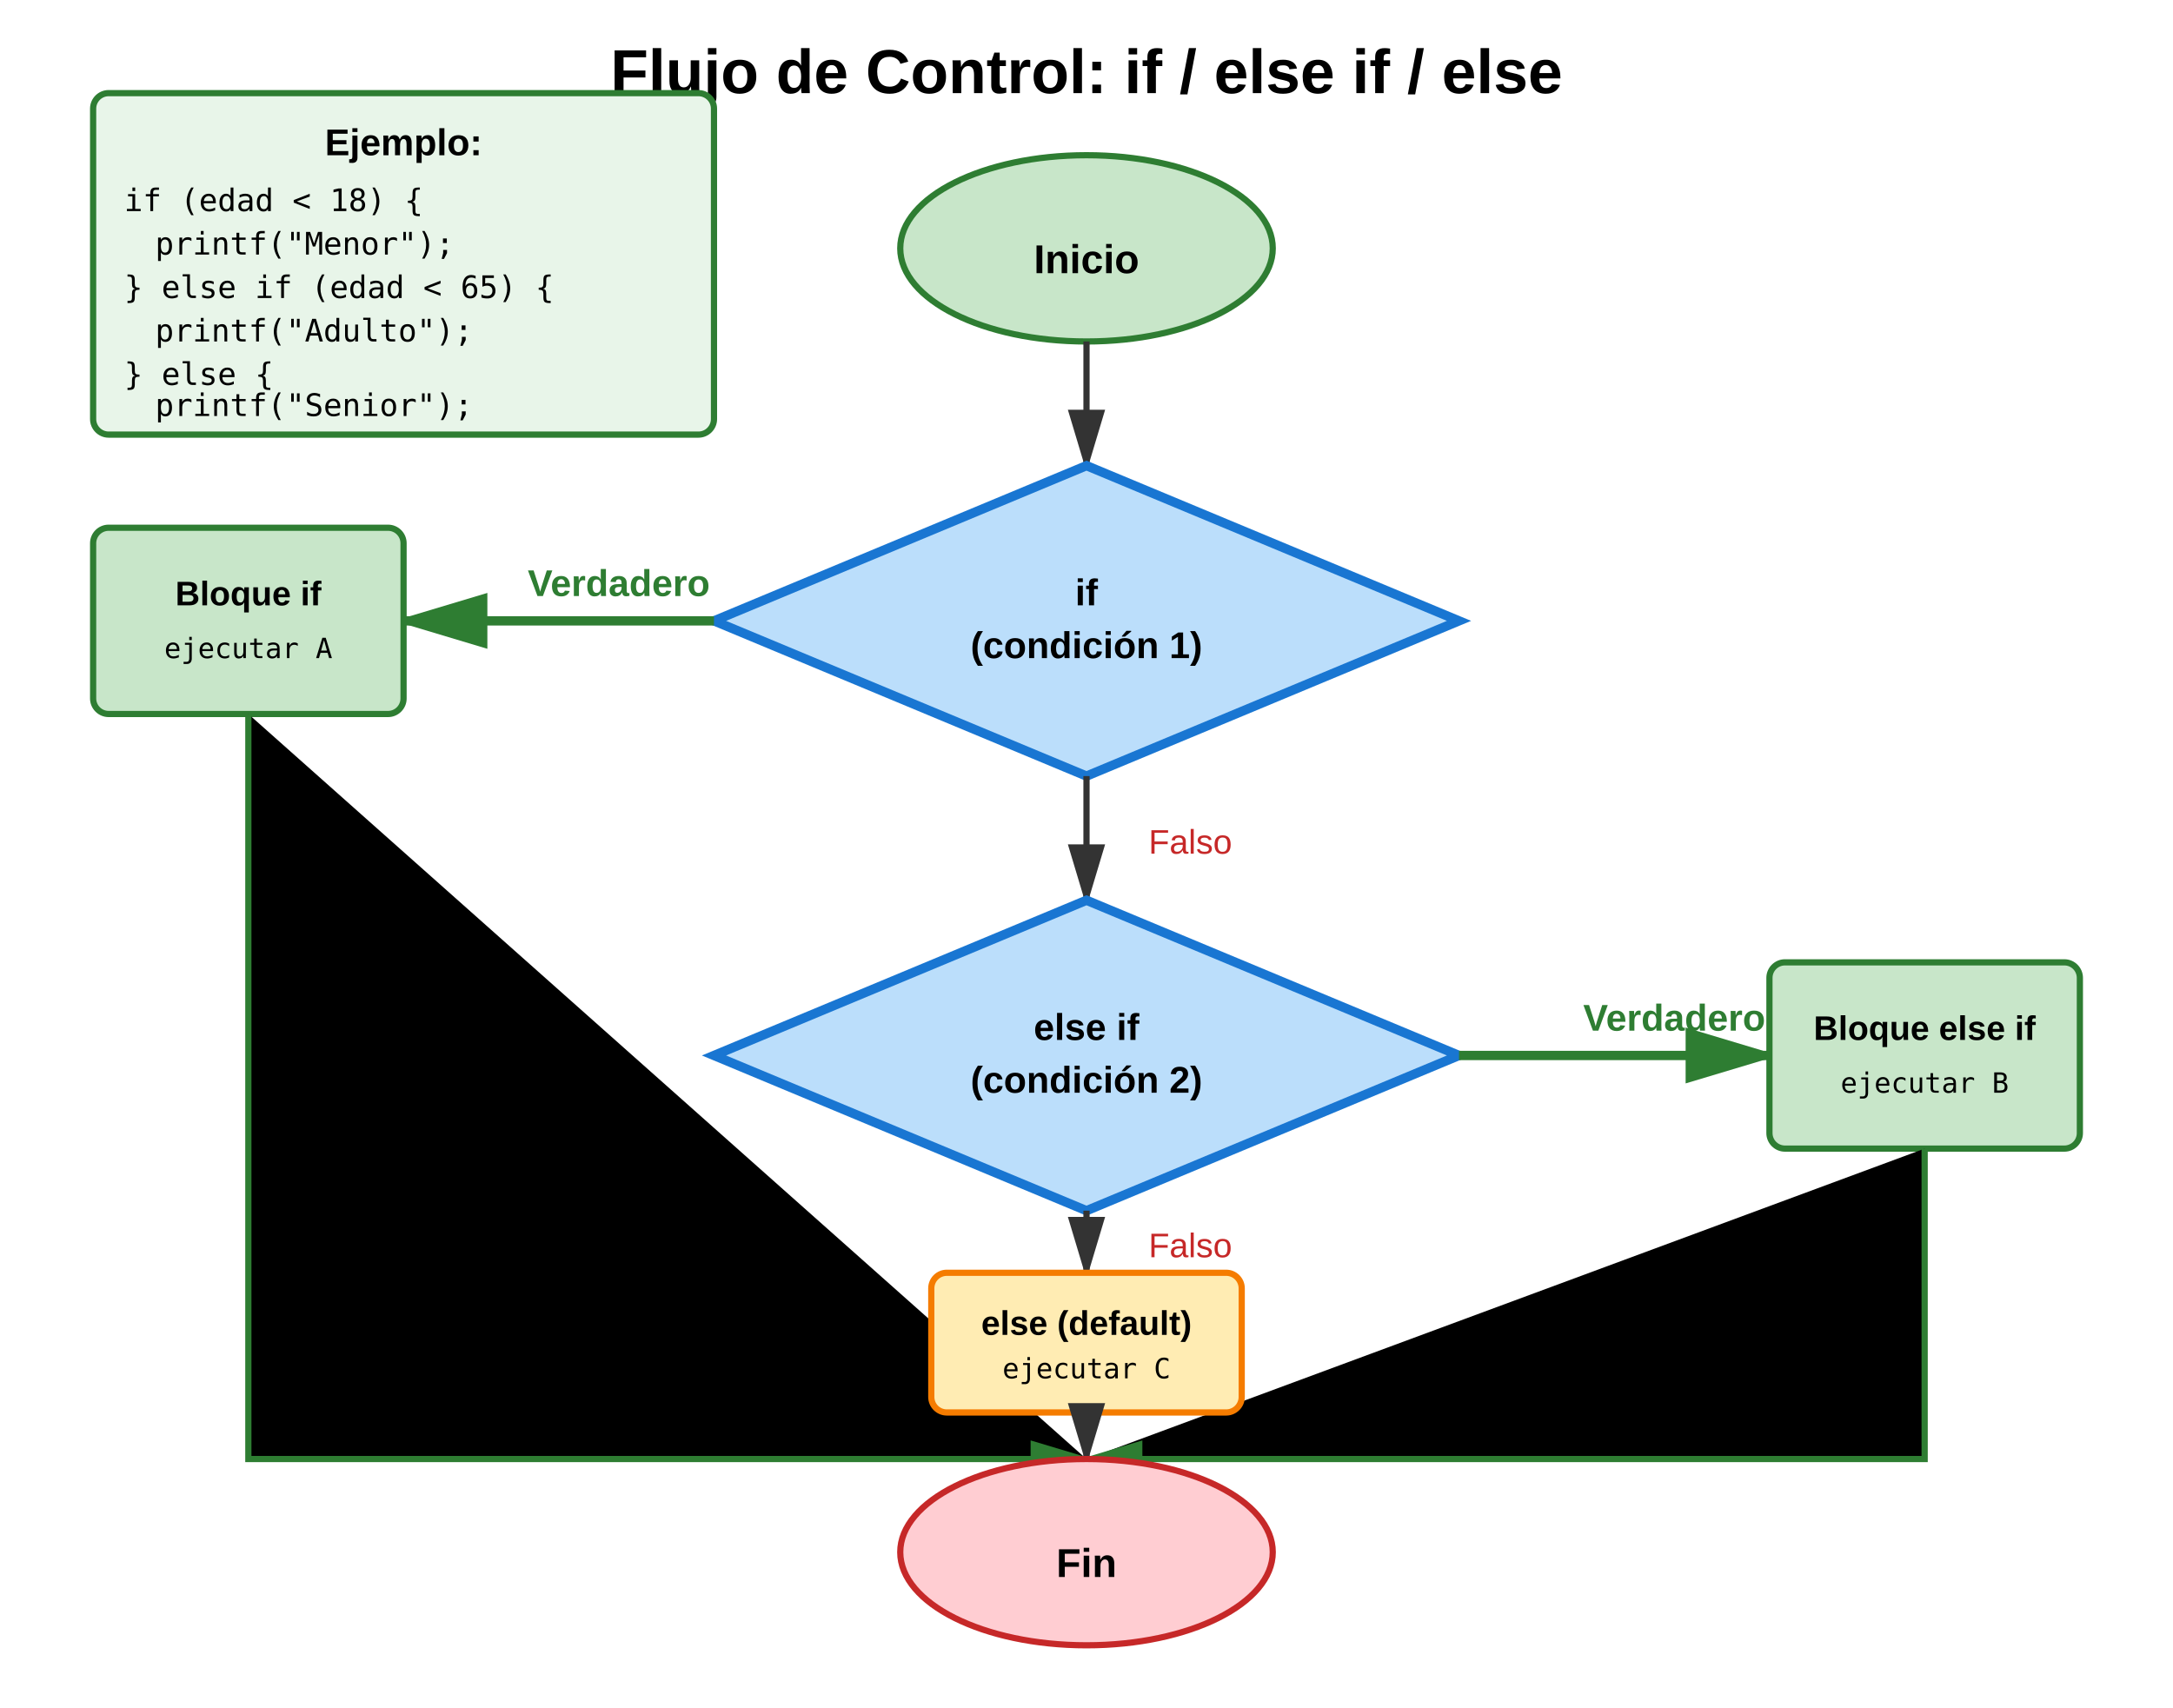
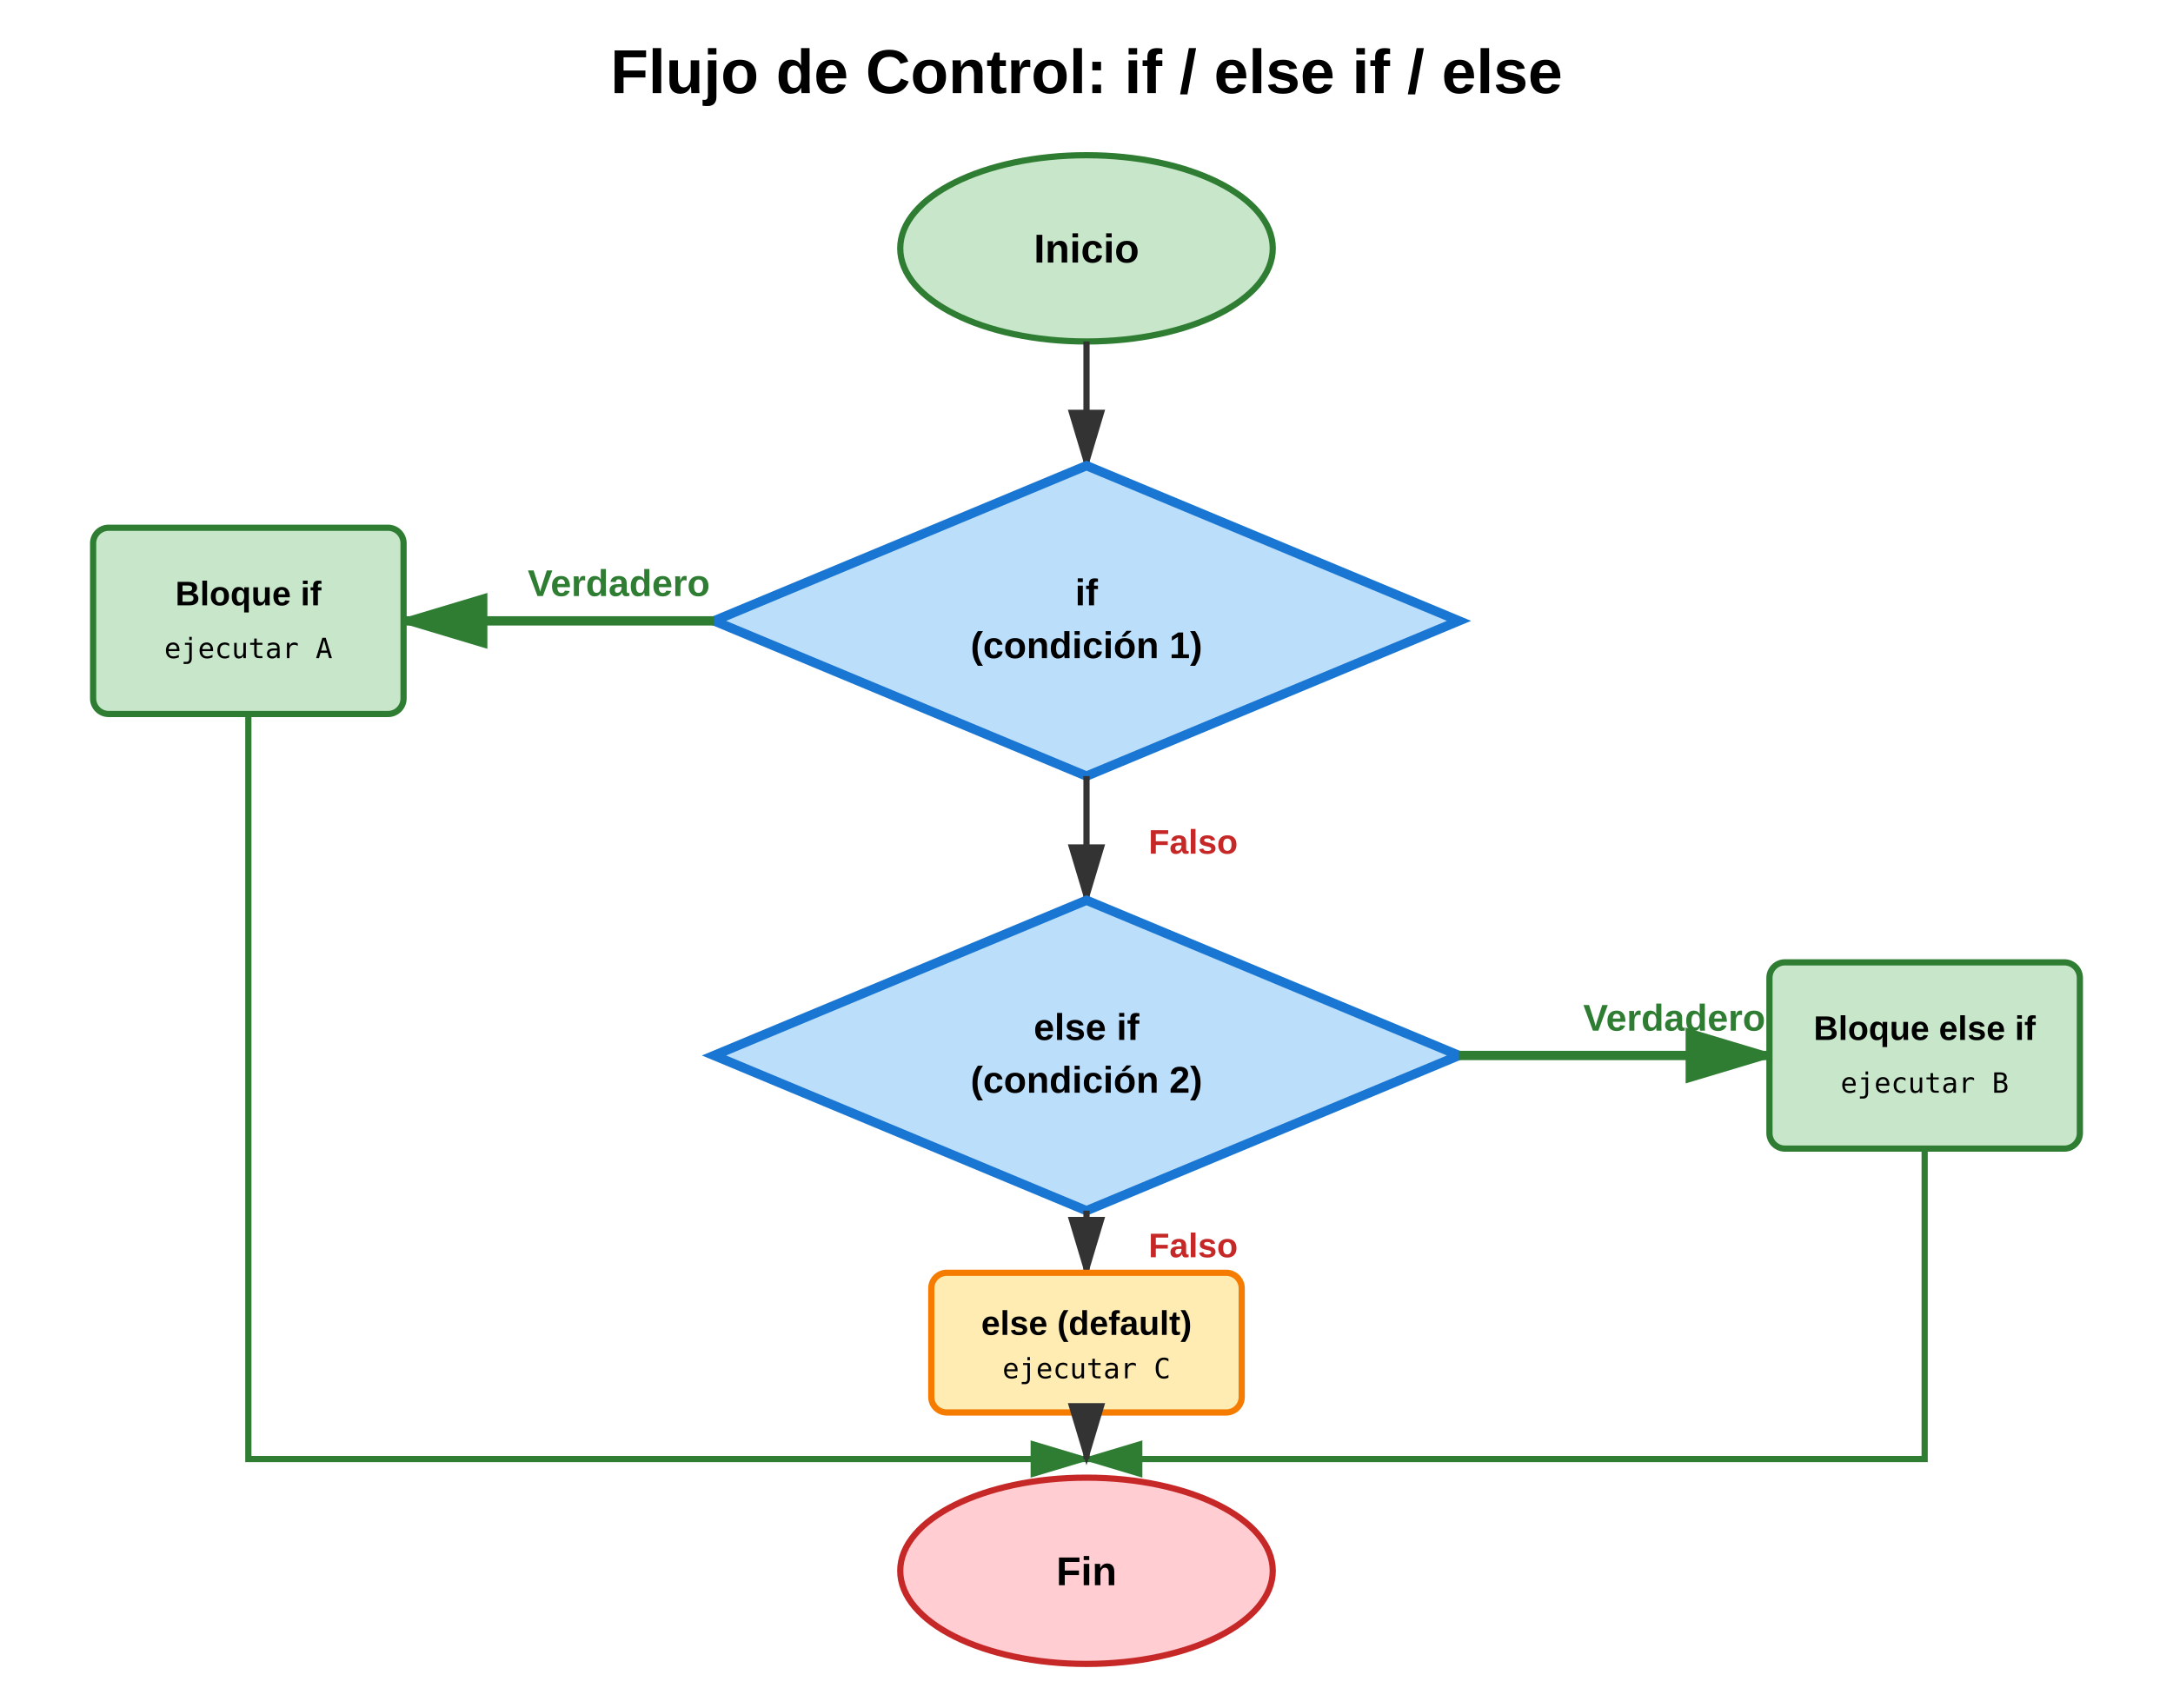
- <svg xmlns="http://www.w3.org/2000/svg" viewBox="0 0 700 550">
-   <text x="350" y="30" font-family="Arial, sans-serif" font-size="20" font-weight="bold" text-anchor="middle">
+ <svg xmlns="http://www.w3.org/2000/svg" viewBox="0 0 700 550" version="1.1" id="svg25">
+   <text x="350" y="30" font-family="Arial, sans-serif" font-size="20" font-weight="bold" text-anchor="middle" id="text1">
    Flujo de Control: if / else if / else
  </text>
-   <g id="inicio">
-     <ellipse cx="350" cy="80" rx="60" ry="30" fill="#C8E6C9" stroke="#2E7D32" stroke-width="2" />
-     <text x="350" y="88" font-family="Arial, sans-serif" font-size="13" text-anchor="middle" font-weight="bold">
-       Inicio
-     </text>
-   </g>
-   <path d="M 350 110 L 350 150" stroke="#333" stroke-width="2" marker-end="url(#arrow)" />
+   <ellipse cx="350" cy="80" rx="60" ry="30" fill="#c8e6c9" stroke="#2e7d32" stroke-width="2" id="ellipse1" />
+   <text x="350" y="84.577" font-family="Arial, sans-serif" font-size="13px" text-anchor="middle" font-weight="bold" id="text2">Inicio</text>
+   <path d="M 350 110 L 350 150" stroke="#333" stroke-width="2" marker-end="url(#arrow)" id="path2" />
  <g id="condicion1">
-     <polygon points="350,150 470,200 350,250 230,200" fill="#BBDEFB" stroke="#1976D2" stroke-width="3" />
-     <text x="350" y="195" font-family="Arial, sans-serif" font-size="12" text-anchor="middle" font-weight="bold">
+     <polygon points="350,150 470,200 350,250 230,200" fill="#BBDEFB" stroke="#1976D2" stroke-width="3" id="polygon2" />
+     <text x="350" y="195" font-family="Arial, sans-serif" font-size="12" text-anchor="middle" font-weight="bold" id="text3">
      if
    </text>
-     <text x="350" y="212" font-family="Arial, sans-serif" font-size="12" text-anchor="middle" font-weight="bold">
+     <text x="350" y="212" font-family="Arial, sans-serif" font-size="12" text-anchor="middle" font-weight="bold" id="text4">
      (condición 1)
    </text>
  </g>
-   <path d="M 230 200 L 130 200" stroke="#2E7D32" stroke-width="3" marker-end="url(#arrow-green)" />
-   <text x="170" y="192" font-family="Arial, sans-serif" font-size="12" font-weight="bold" fill="#2E7D32">
+   <path d="M 230 200 L 130 200" stroke="#2E7D32" stroke-width="3" marker-end="url(#arrow-green)" id="path4" />
+   <text x="170" y="192" font-family="Arial, sans-serif" font-size="12" font-weight="bold" fill="#2E7D32" id="text5">
    Verdadero
  </text>
  <g id="bloque-if">
-     <rect x="30" y="170" width="100" height="60" fill="#C8E6C9" stroke="#2E7D32" stroke-width="2" rx="5" />
-     <text x="80" y="195" font-family="Arial, sans-serif" font-size="11" text-anchor="middle" font-weight="bold">
+     <rect x="30" y="170" width="100" height="60" fill="#C8E6C9" stroke="#2E7D32" stroke-width="2" rx="5" id="rect5" />
+     <text x="80" y="195" font-family="Arial, sans-serif" font-size="11" text-anchor="middle" font-weight="bold" id="text6">
      Bloque if
    </text>
-     <text x="80" y="212" font-family="monospace" font-size="9" text-anchor="middle">
+     <text x="80" y="212" font-family="monospace" font-size="9" text-anchor="middle" id="text7">
      ejecutar A
    </text>
  </g>
-   <path d="M 80 230 L 80 470 L 350 470" stroke="#2E7D32" stroke-width="2" marker-end="url(#arrow-green)" />
-   <path d="M 350 250 L 350 290" stroke="#333" stroke-width="2" marker-end="url(#arrow)" />
-   <text x="370" y="275" font-family="Arial, sans-serif" font-size="11" fill="#C62828">
+   <path d="M 80 230 L 80 470 L 350 470" stroke="#2E7D32" stroke-width="2" marker-end="url(#arrow-green)" id="path7" style="fill:none" />
+   <path d="M 350 250 L 350 290" stroke="#333" stroke-width="2" marker-end="url(#arrow)" id="path8" />
+   <text x="370" y="275" font-family="Arial, sans-serif" font-size="11" fill="#C62828" id="text8" style="-inkscape-font-specification:'Arial, sans-serif, Bold';font-family:Arial, sans-serif;font-weight:bold;font-style:normal;font-stretch:normal;font-variant:normal;font-size:11px;font-variant-ligatures:normal;font-variant-caps:normal;font-variant-numeric:normal;font-variant-east-asian:normal">
    Falso
  </text>
  <g id="condicion2">
-     <polygon points="350,290 470,340 350,390 230,340" fill="#BBDEFB" stroke="#1976D2" stroke-width="3" />
-     <text x="350" y="335" font-family="Arial, sans-serif" font-size="12" text-anchor="middle" font-weight="bold">
+     <polygon points="350,290 470,340 350,390 230,340" fill="#BBDEFB" stroke="#1976D2" stroke-width="3" id="polygon8" />
+     <text x="350" y="335" font-family="Arial, sans-serif" font-size="12" text-anchor="middle" font-weight="bold" id="text9">
      else if
    </text>
-     <text x="350" y="352" font-family="Arial, sans-serif" font-size="12" text-anchor="middle" font-weight="bold">
+     <text x="350" y="352" font-family="Arial, sans-serif" font-size="12" text-anchor="middle" font-weight="bold" id="text10">
      (condición 2)
    </text>
  </g>
-   <path d="M 470 340 L 570 340" stroke="#2E7D32" stroke-width="3" marker-end="url(#arrow-green)" />
-   <text x="510" y="332" font-family="Arial, sans-serif" font-size="12" font-weight="bold" fill="#2E7D32">
+   <path d="M 470 340 L 570 340" stroke="#2E7D32" stroke-width="3" marker-end="url(#arrow-green)" id="path10" />
+   <text x="510" y="332" font-family="Arial, sans-serif" font-size="12" font-weight="bold" fill="#2E7D32" id="text11">
    Verdadero
  </text>
  <g id="bloque-else-if">
-     <rect x="570" y="310" width="100" height="60" fill="#C8E6C9" stroke="#2E7D32" stroke-width="2" rx="5" />
-     <text x="620" y="335" font-family="Arial, sans-serif" font-size="11" text-anchor="middle" font-weight="bold">
+     <rect x="570" y="310" width="100" height="60" fill="#C8E6C9" stroke="#2E7D32" stroke-width="2" rx="5" id="rect11" />
+     <text x="620" y="335" font-family="Arial, sans-serif" font-size="11" text-anchor="middle" font-weight="bold" id="text12">
      Bloque else if
    </text>
-     <text x="620" y="352" font-family="monospace" font-size="9" text-anchor="middle">
+     <text x="620" y="352" font-family="monospace" font-size="9" text-anchor="middle" id="text13">
      ejecutar B
    </text>
  </g>
-   <path d="M 620 370 L 620 470 L 350 470" stroke="#2E7D32" stroke-width="2" marker-end="url(#arrow-green)" />
-   <path d="M 350 390 L 350 410" stroke="#333" stroke-width="2" marker-end="url(#arrow)" />
-   <text x="370" y="405" font-family="Arial, sans-serif" font-size="11" fill="#C62828">
+   <path d="M 620 370 L 620 470 L 350 470" stroke="#2E7D32" stroke-width="2" marker-end="url(#arrow-green)" id="path13" style="fill:none" />
+   <path d="M 350 390 L 350 410" stroke="#333" stroke-width="2" marker-end="url(#arrow)" id="path14" />
+   <text x="370" y="405" font-family="Arial, sans-serif" font-size="11" fill="#C62828" id="text14" style="-inkscape-font-specification:'Arial, sans-serif, Bold';font-family:Arial, sans-serif;font-weight:bold;font-style:normal;font-stretch:normal;font-variant:normal;font-size:11px;font-variant-ligatures:normal;font-variant-caps:normal;font-variant-numeric:normal;font-variant-east-asian:normal">
    Falso
  </text>
  <g id="bloque-else">
-     <rect x="300" y="410" width="100" height="45" fill="#FFECB3" stroke="#F57C00" stroke-width="2" rx="5" />
-     <text x="350" y="430" font-family="Arial, sans-serif" font-size="11" text-anchor="middle" font-weight="bold">
+     <rect x="300" y="410" width="100" height="45" fill="#FFECB3" stroke="#F57C00" stroke-width="2" rx="5" id="rect14" />
+     <text x="350" y="430" font-family="Arial, sans-serif" font-size="11" text-anchor="middle" font-weight="bold" id="text15">
      else (default)
    </text>
-     <text x="350" y="444" font-family="monospace" font-size="9" text-anchor="middle">
+     <text x="350" y="444" font-family="monospace" font-size="9" text-anchor="middle" id="text16">
      ejecutar C
    </text>
  </g>
-   <path d="M 350 455 L 350 470" stroke="#333" stroke-width="2" marker-end="url(#arrow)" />
+   <path d="M 350 455 L 350 470" stroke="#333" stroke-width="2" marker-end="url(#arrow)" id="path16" />
  <g id="fin">
-     <ellipse cx="350" cy="500" rx="60" ry="30" fill="#FFCDD2" stroke="#C62828" stroke-width="2" />
-     <text x="350" y="508" font-family="Arial, sans-serif" font-size="13" text-anchor="middle" font-weight="bold">
-       Fin
-     </text>
+     <ellipse cx="350" cy="506" rx="60" ry="30" fill="#ffcdd2" stroke="#c62828" stroke-width="2" id="ellipse16" />
+     <text x="350" y="510.653" font-family="Arial, sans-serif" font-size="13px" text-anchor="middle" font-weight="bold" id="text17">Fin</text>
  </g>
-   <g id="ejemplo">
-     <rect x="30" y="30" width="200" height="110" fill="#E8F5E9" stroke="#2E7D32" stroke-width="2" rx="5" />
-     <text x="130" y="50" font-family="Arial, sans-serif" font-size="12" font-weight="bold" text-anchor="middle">
-       Ejemplo:
-     </text>
-     <text x="40" y="68" font-family="monospace" font-size="10">
-       if (edad &lt; 18) {
-     </text>
-     <text x="50" y="82" font-family="monospace" font-size="10">
-       printf("Menor");
-     </text>
-     <text x="40" y="96" font-family="monospace" font-size="10">
-       } else if (edad &lt; 65) {
-     </text>
-     <text x="50" y="110" font-family="monospace" font-size="10">
-       printf("Adulto");
-     </text>
-     <text x="40" y="124" font-family="monospace" font-size="10">
-       } else {
-     </text>
-     <text x="50" y="134" font-family="monospace" font-size="10">
-       printf("Senior");
-     </text>
-   </g>
-   <defs>
+   <g id="ejemplo" />
+   <defs id="defs25">
    <marker id="arrow" markerWidth="10" markerHeight="10" refX="9" refY="3" orient="auto">
-       <polygon points="0 0, 10 3, 0 6" fill="#333" />
+       <polygon points="0 0, 10 3, 0 6" fill="#333" id="polygon24" />
    </marker>
    <marker id="arrow-green" markerWidth="10" markerHeight="10" refX="9" refY="3" orient="auto">
-       <polygon points="0 0, 10 3, 0 6" fill="#2E7D32" />
+       <polygon points="0 0, 10 3, 0 6" fill="#2E7D32" id="polygon25" />
    </marker>
  </defs>
</svg>
